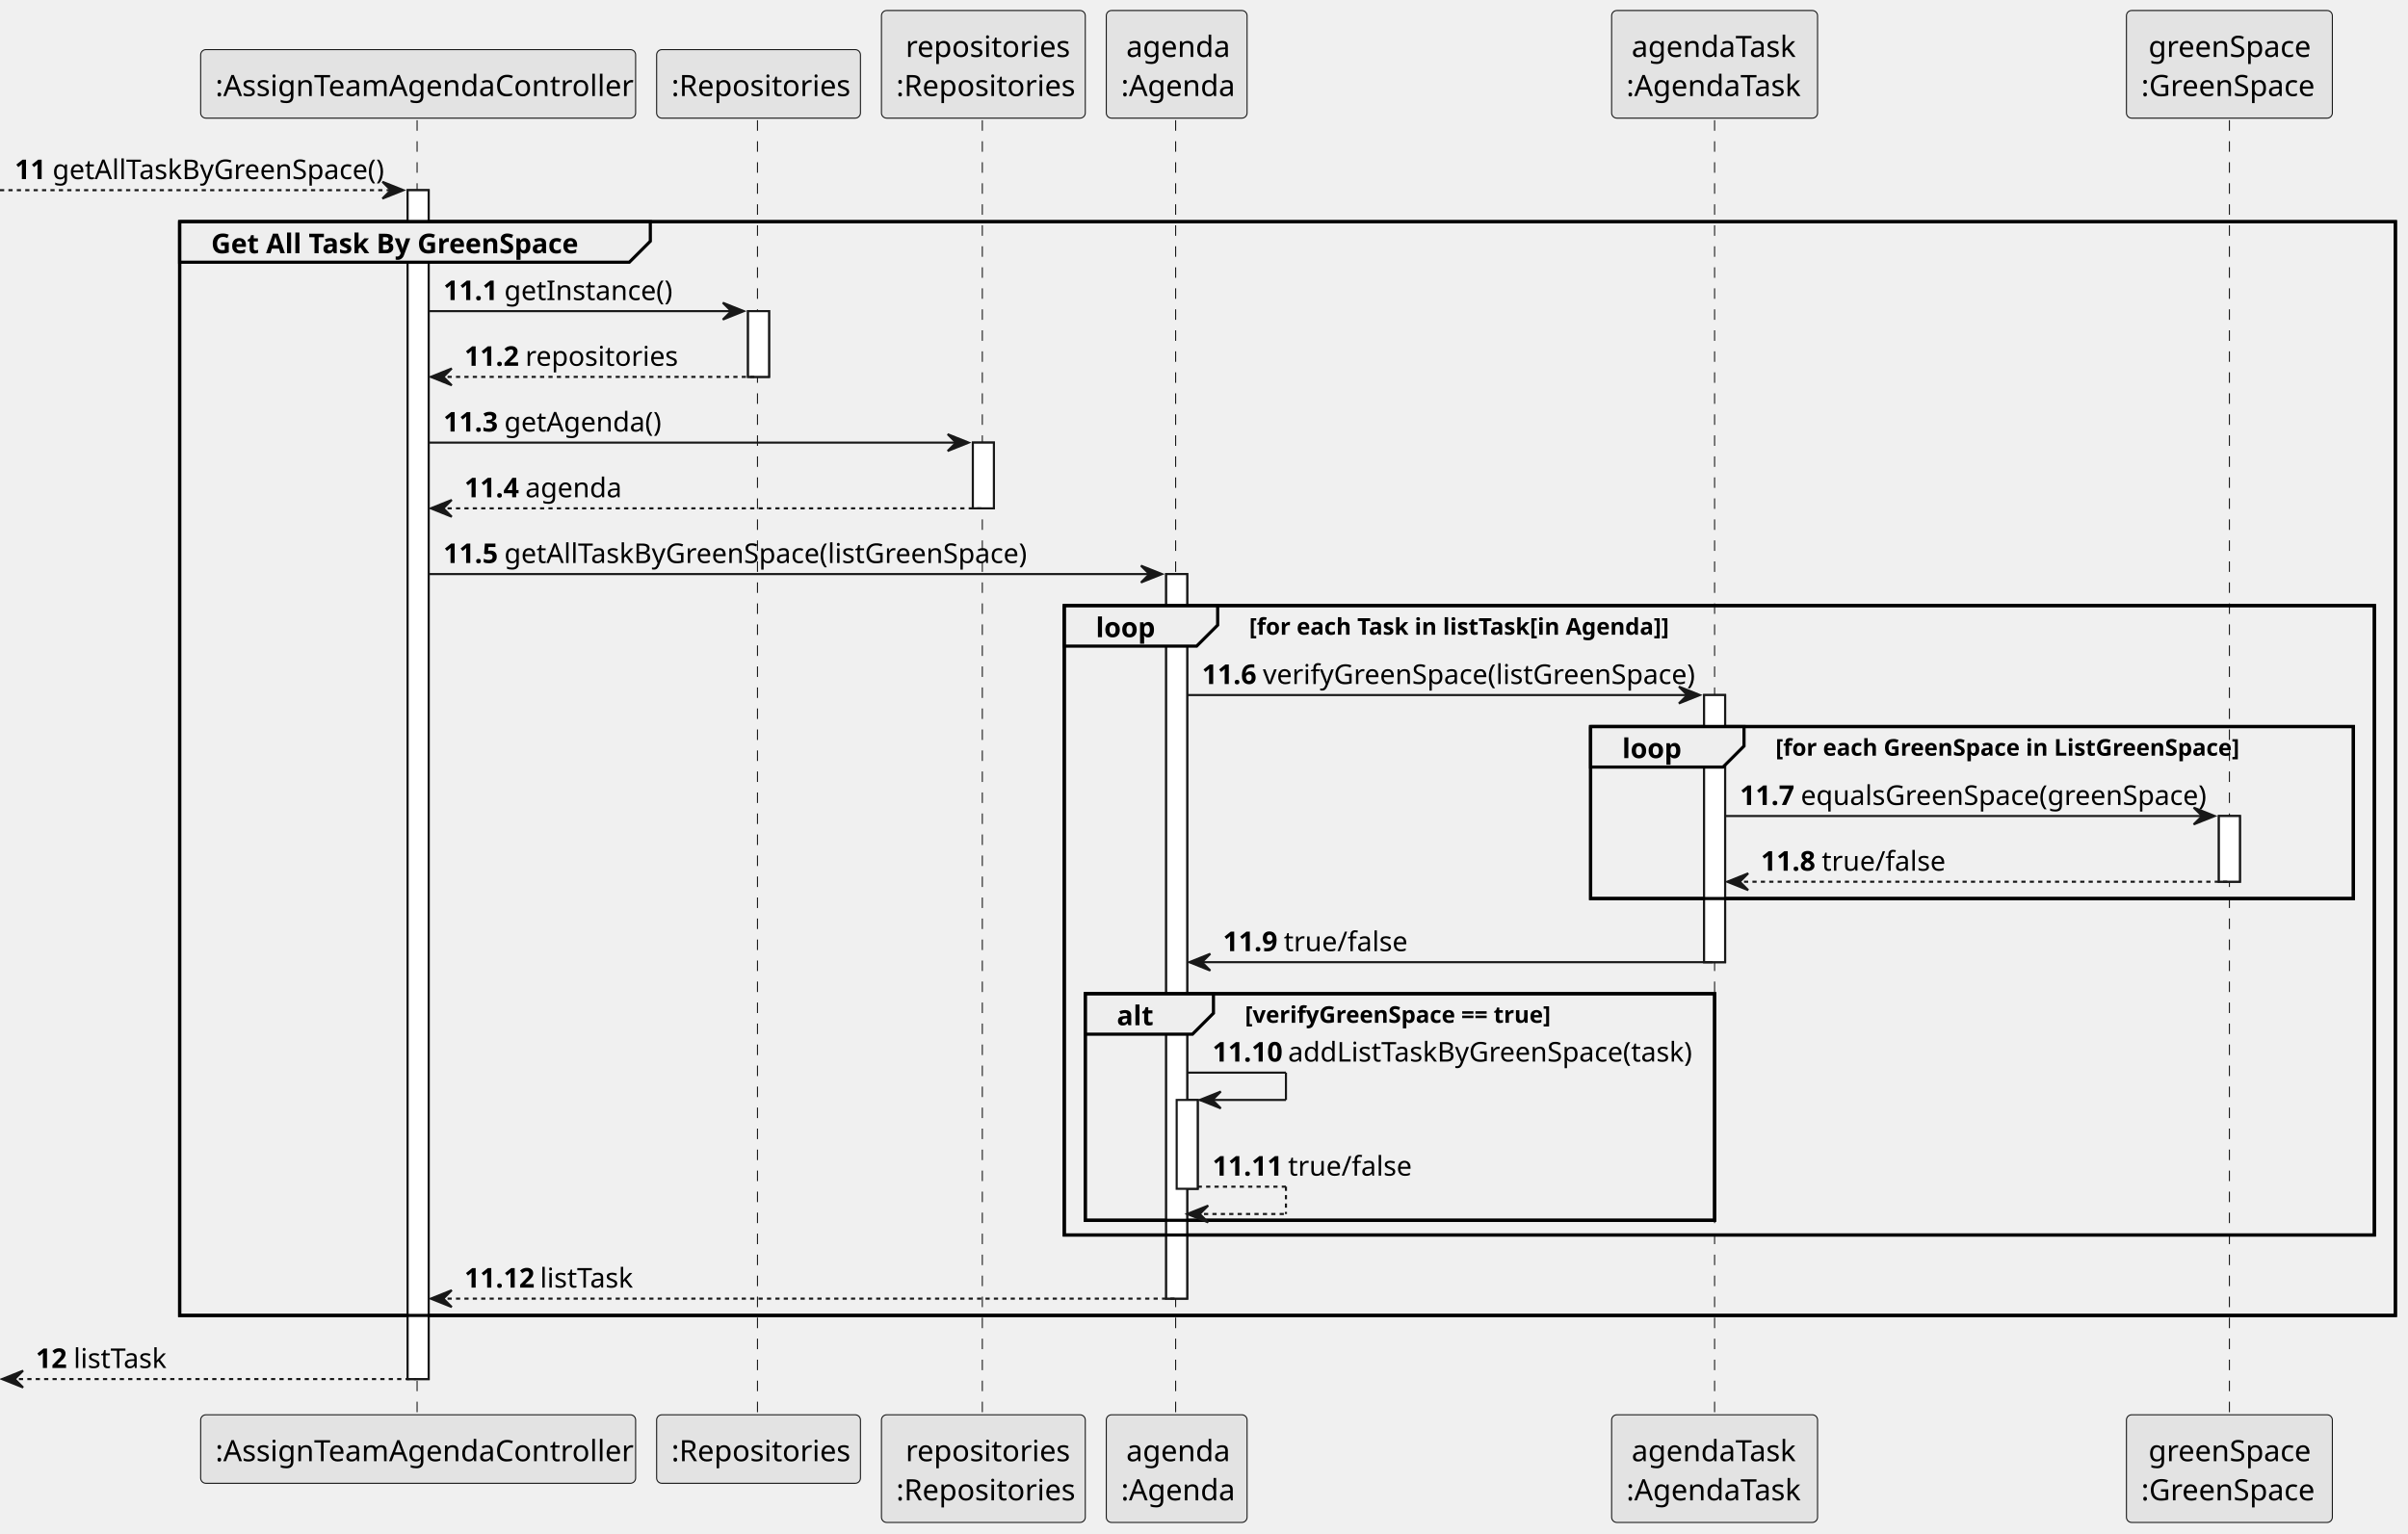
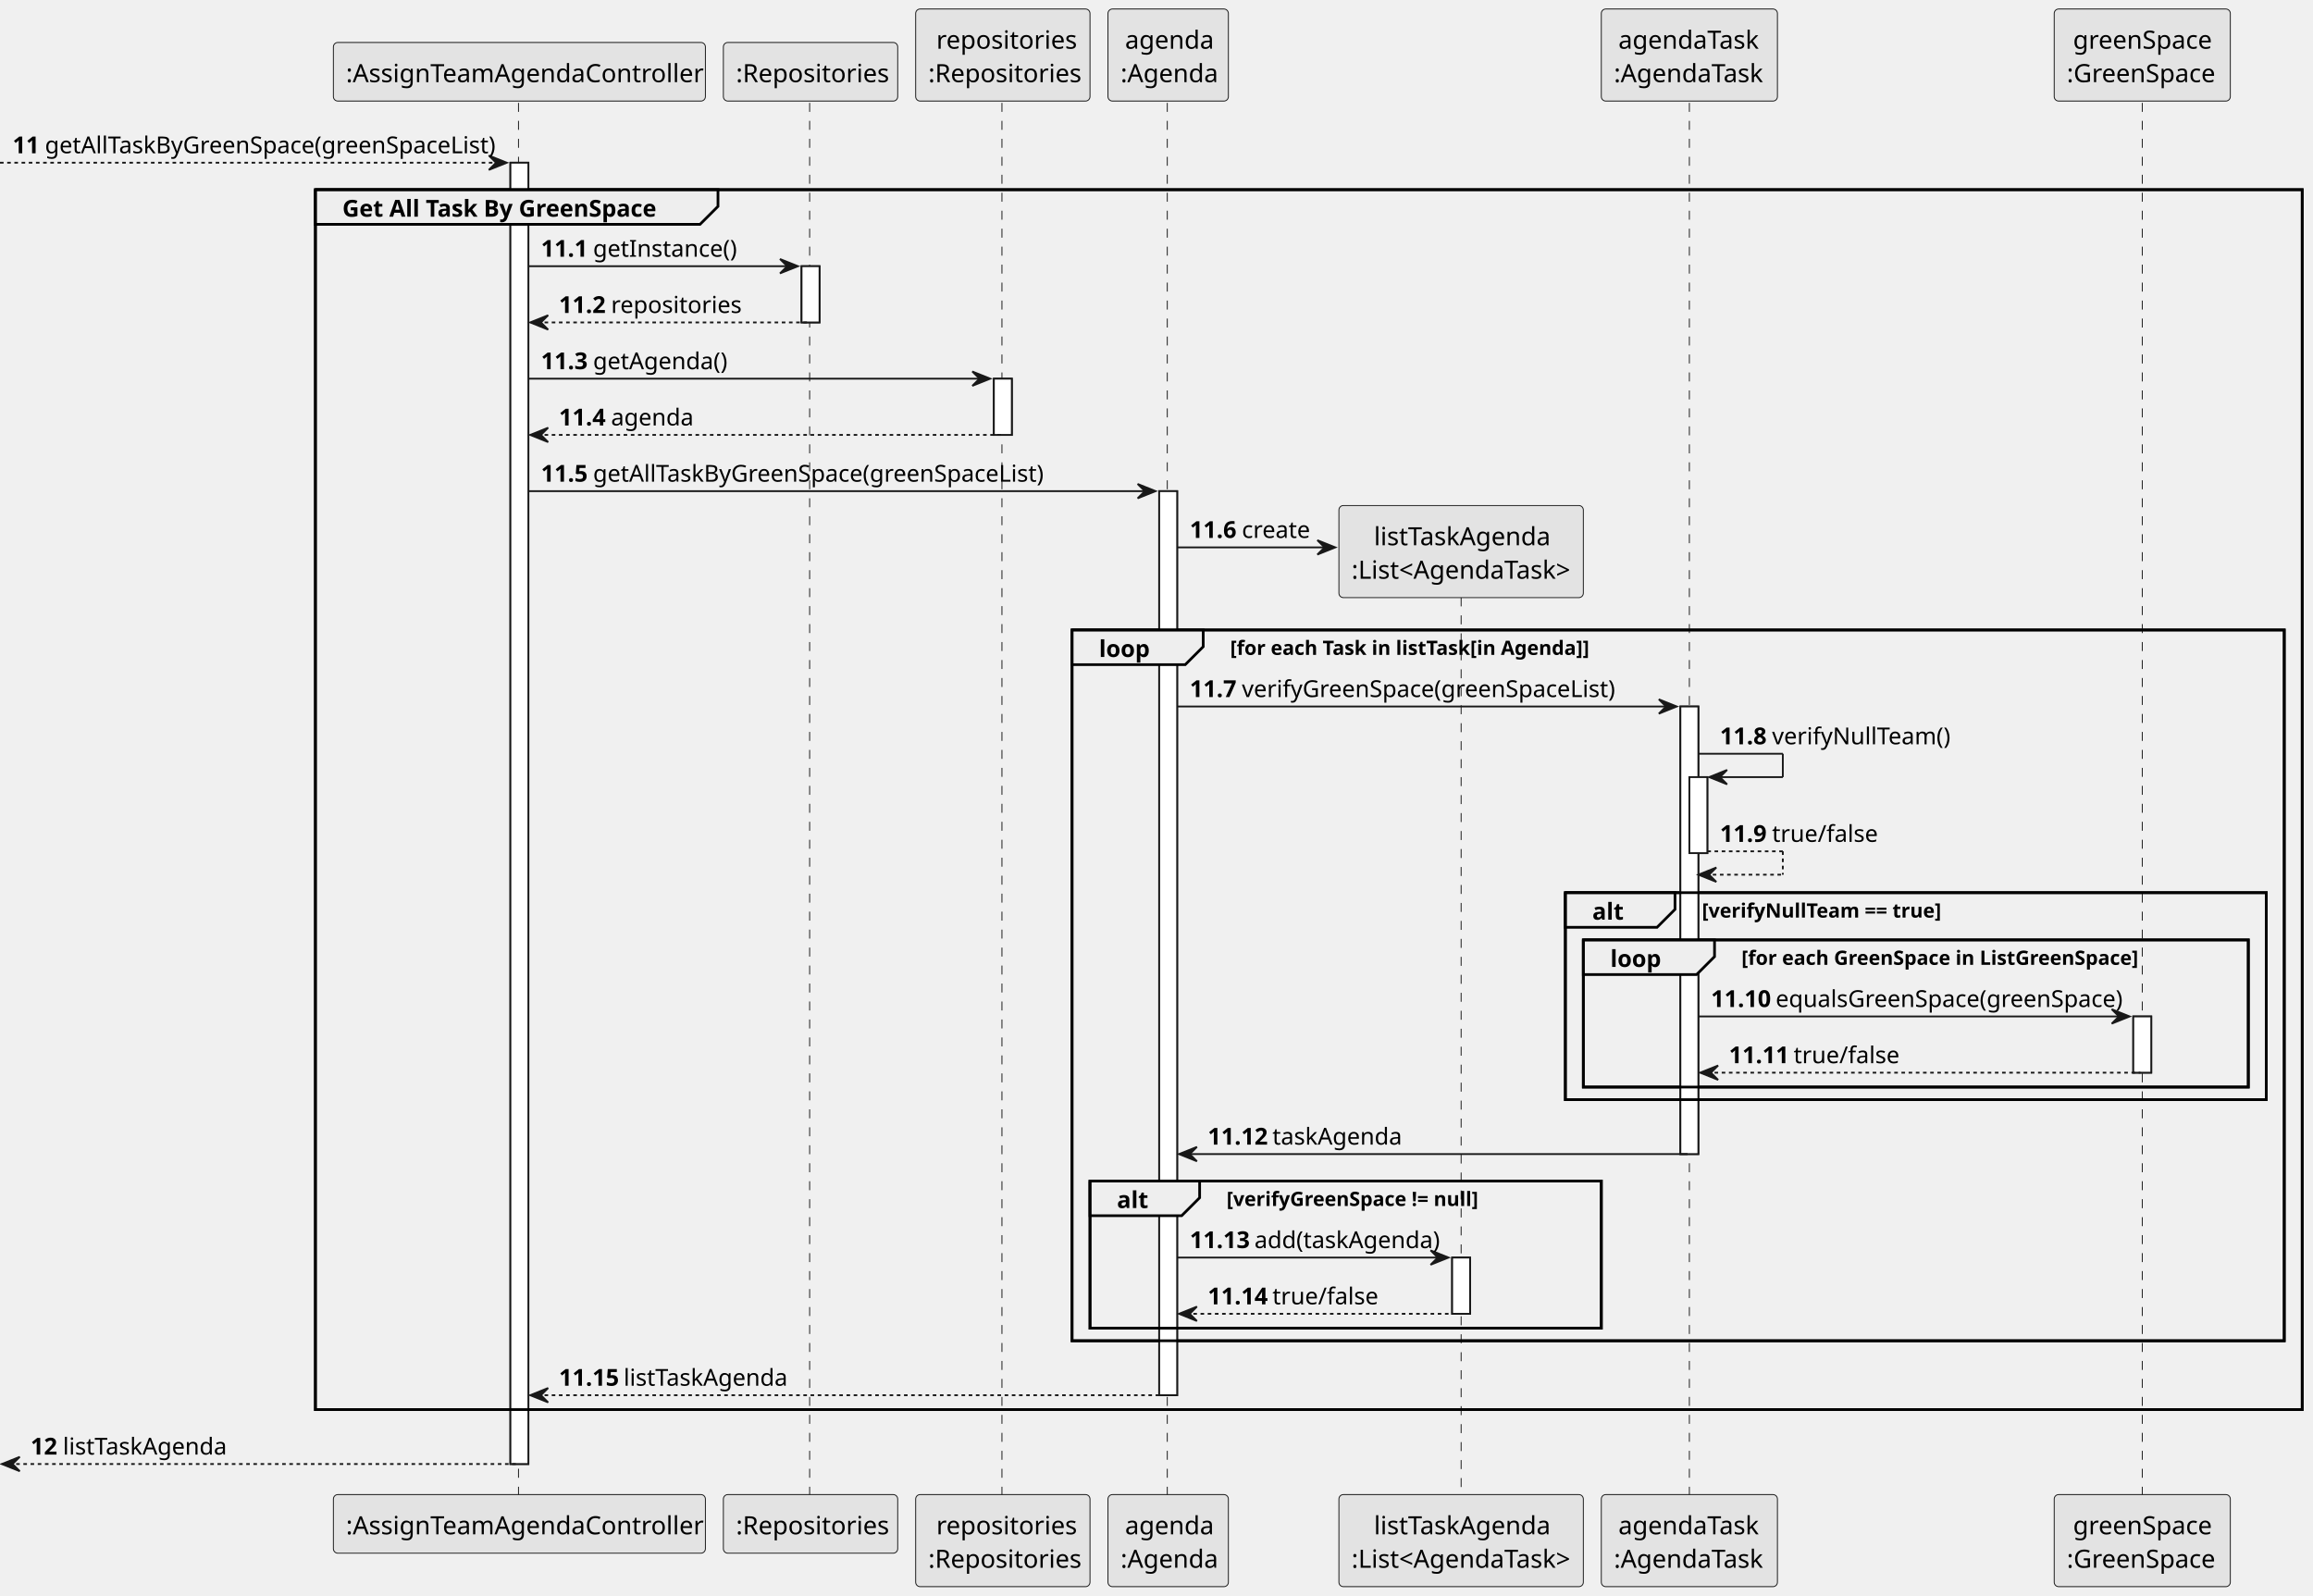
- <svg xmlns="http://www.w3.org/2000/svg" contentStyleType="text/css" height="730px" preserveAspectRatio="none" style="width:1146px;height:730px;background:#FFFFFF;" version="1.1" viewBox="0 0 1146 730" width="1146px" zoomAndPan="magnify">
+ <svg xmlns="http://www.w3.org/2000/svg" contentStyleType="text/css" height="888px" preserveAspectRatio="none" style="width:1287px;height:888px;background:#FFFFFF;" version="1.1" viewBox="0 0 1287 888" width="1287px" zoomAndPan="magnify">
  <defs />
  <g>
-     <rect fill="#FFFFFF" height="565.947" style="stroke:#181818;stroke-width:1.0;" width="10" x="194" y="90.533" />
-     <rect fill="#FFFFFF" height="31.291" style="stroke:#181818;stroke-width:1.0;" width="10" x="356" y="148.115" />
-     <rect fill="#FFFFFF" height="31.291" style="stroke:#181818;stroke-width:1.0;" width="10" x="463" y="210.697" />
-     <rect fill="#FFFFFF" height="344.91" style="stroke:#181818;stroke-width:1.0;" width="10" x="555" y="273.279" />
-     <rect fill="#FFFFFF" height="42.291" style="stroke:#181818;stroke-width:1.0;" width="10" x="560" y="523.607" />
-     <rect fill="#FFFFFF" height="127.164" style="stroke:#181818;stroke-width:1.0;" width="10" x="811" y="330.861" />
-     <rect fill="#FFFFFF" height="31.291" style="stroke:#181818;stroke-width:1.0;" width="10" x="1056" y="388.443" />
-     <rect fill="none" height="520.656" style="stroke:#000000;stroke-width:1.5;" width="1054.5" x="85.5" y="105.533" />
-     <rect fill="none" height="299.619" style="stroke:#000000;stroke-width:1.5;" width="623.5" x="506.5" y="288.279" />
-     <rect fill="none" height="81.873" style="stroke:#000000;stroke-width:1.5;" width="363" x="757" y="345.861" />
-     <rect fill="none" height="107.873" style="stroke:#000000;stroke-width:1.5;" width="299.5" x="516.5" y="473.025" />
-     <line style="stroke:#181818;stroke-width:0.5;stroke-dasharray:5.0,5.0;" x1="198.5" x2="198.5" y1="57.242" y2="674.481" />
-     <line style="stroke:#181818;stroke-width:0.5;stroke-dasharray:5.0,5.0;" x1="360.5" x2="360.5" y1="57.242" y2="674.481" />
-     <line style="stroke:#181818;stroke-width:0.5;stroke-dasharray:5.0,5.0;" x1="467.5" x2="467.5" y1="57.242" y2="674.481" />
-     <line style="stroke:#181818;stroke-width:0.5;stroke-dasharray:5.0,5.0;" x1="559.5" x2="559.5" y1="57.242" y2="674.481" />
-     <line style="stroke:#181818;stroke-width:0.5;stroke-dasharray:5.0,5.0;" x1="816" x2="816" y1="57.242" y2="674.481" />
-     <line style="stroke:#181818;stroke-width:0.5;stroke-dasharray:5.0,5.0;" x1="1061" x2="1061" y1="57.242" y2="674.481" />
-     <rect fill="#E3E3E3" height="32.621" rx="2.5" ry="2.5" style="stroke:#181818;stroke-width:0.5;" width="207" x="95.5" y="23.621" />
-     <text fill="#000000" font-family="sans-serif" font-size="14" lengthAdjust="spacing" textLength="193" x="102.5" y="45.728">:AssignTeamAgendaController</text>
-     <rect fill="#E3E3E3" height="32.621" rx="2.5" ry="2.5" style="stroke:#181818;stroke-width:0.5;" width="207" x="95.5" y="673.481" />
-     <text fill="#000000" font-family="sans-serif" font-size="14" lengthAdjust="spacing" textLength="193" x="102.5" y="695.588">:AssignTeamAgendaController</text>
-     <rect fill="#E3E3E3" height="32.621" rx="2.5" ry="2.5" style="stroke:#181818;stroke-width:0.5;" width="97" x="312.5" y="23.621" />
-     <text fill="#000000" font-family="sans-serif" font-size="14" lengthAdjust="spacing" textLength="83" x="319.5" y="45.728">:Repositories</text>
-     <rect fill="#E3E3E3" height="32.621" rx="2.5" ry="2.5" style="stroke:#181818;stroke-width:0.5;" width="97" x="312.5" y="673.481" />
-     <text fill="#000000" font-family="sans-serif" font-size="14" lengthAdjust="spacing" textLength="83" x="319.5" y="695.588">:Repositories</text>
-     <rect fill="#E3E3E3" height="51.242" rx="2.5" ry="2.5" style="stroke:#181818;stroke-width:0.5;" width="97" x="419.5" y="5" />
-     <text fill="#000000" font-family="sans-serif" font-size="14" lengthAdjust="spacing" textLength="74" x="431" y="27.107">repositories</text>
-     <text fill="#000000" font-family="sans-serif" font-size="14" lengthAdjust="spacing" textLength="83" x="426.5" y="45.728">:Repositories</text>
-     <rect fill="#E3E3E3" height="51.242" rx="2.5" ry="2.5" style="stroke:#181818;stroke-width:0.5;" width="97" x="419.5" y="673.481" />
-     <text fill="#000000" font-family="sans-serif" font-size="14" lengthAdjust="spacing" textLength="74" x="431" y="695.588">repositories</text>
-     <text fill="#000000" font-family="sans-serif" font-size="14" lengthAdjust="spacing" textLength="83" x="426.5" y="714.209">:Repositories</text>
-     <rect fill="#E3E3E3" height="51.242" rx="2.5" ry="2.5" style="stroke:#181818;stroke-width:0.5;" width="67" x="526.5" y="5" />
-     <text fill="#000000" font-family="sans-serif" font-size="14" lengthAdjust="spacing" textLength="48" x="536" y="27.107">agenda</text>
-     <text fill="#000000" font-family="sans-serif" font-size="14" lengthAdjust="spacing" textLength="53" x="533.5" y="45.728">:Agenda</text>
-     <rect fill="#E3E3E3" height="51.242" rx="2.5" ry="2.5" style="stroke:#181818;stroke-width:0.5;" width="67" x="526.5" y="673.481" />
-     <text fill="#000000" font-family="sans-serif" font-size="14" lengthAdjust="spacing" textLength="48" x="536" y="695.588">agenda</text>
-     <text fill="#000000" font-family="sans-serif" font-size="14" lengthAdjust="spacing" textLength="53" x="533.5" y="714.209">:Agenda</text>
-     <rect fill="#E3E3E3" height="51.242" rx="2.5" ry="2.5" style="stroke:#181818;stroke-width:0.5;" width="98" x="767" y="5" />
-     <text fill="#000000" font-family="sans-serif" font-size="14" lengthAdjust="spacing" textLength="79" x="776.5" y="27.107">agendaTask</text>
-     <text fill="#000000" font-family="sans-serif" font-size="14" lengthAdjust="spacing" textLength="84" x="774" y="45.728">:AgendaTask</text>
-     <rect fill="#E3E3E3" height="51.242" rx="2.5" ry="2.5" style="stroke:#181818;stroke-width:0.5;" width="98" x="767" y="673.481" />
-     <text fill="#000000" font-family="sans-serif" font-size="14" lengthAdjust="spacing" textLength="79" x="776.5" y="695.588">agendaTask</text>
-     <text fill="#000000" font-family="sans-serif" font-size="14" lengthAdjust="spacing" textLength="84" x="774" y="714.209">:AgendaTask</text>
-     <rect fill="#E3E3E3" height="51.242" rx="2.5" ry="2.5" style="stroke:#181818;stroke-width:0.5;" width="98" x="1012" y="5" />
-     <text fill="#000000" font-family="sans-serif" font-size="14" lengthAdjust="spacing" textLength="77" x="1022.5" y="27.107">greenSpace</text>
-     <text fill="#000000" font-family="sans-serif" font-size="14" lengthAdjust="spacing" textLength="84" x="1019" y="45.728">:GreenSpace</text>
-     <rect fill="#E3E3E3" height="51.242" rx="2.5" ry="2.5" style="stroke:#181818;stroke-width:0.5;" width="98" x="1012" y="673.481" />
-     <text fill="#000000" font-family="sans-serif" font-size="14" lengthAdjust="spacing" textLength="77" x="1022.5" y="695.588">greenSpace</text>
-     <text fill="#000000" font-family="sans-serif" font-size="14" lengthAdjust="spacing" textLength="84" x="1019" y="714.209">:GreenSpace</text>
-     <rect fill="#FFFFFF" height="565.947" style="stroke:#181818;stroke-width:1.0;" width="10" x="194" y="90.533" />
-     <rect fill="#FFFFFF" height="31.291" style="stroke:#181818;stroke-width:1.0;" width="10" x="356" y="148.115" />
-     <rect fill="#FFFFFF" height="31.291" style="stroke:#181818;stroke-width:1.0;" width="10" x="463" y="210.697" />
-     <rect fill="#FFFFFF" height="344.91" style="stroke:#181818;stroke-width:1.0;" width="10" x="555" y="273.279" />
-     <rect fill="#FFFFFF" height="42.291" style="stroke:#181818;stroke-width:1.0;" width="10" x="560" y="523.607" />
-     <rect fill="#FFFFFF" height="127.164" style="stroke:#181818;stroke-width:1.0;" width="10" x="811" y="330.861" />
-     <rect fill="#FFFFFF" height="31.291" style="stroke:#181818;stroke-width:1.0;" width="10" x="1056" y="388.443" />
-     <polygon fill="#181818" points="182,86.533,192,90.533,182,94.533,186,90.533" style="stroke:#181818;stroke-width:1.0;" />
-     <line style="stroke:#181818;stroke-width:1.0;stroke-dasharray:2.0,2.0;" x1="0" x2="188" y1="90.533" y2="90.533" />
+     <rect fill="#FFFFFF" height="724.062" style="stroke:#181818;stroke-width:1.0;" width="10" x="284" y="90.533" />
+     <rect fill="#FFFFFF" height="31.291" style="stroke:#181818;stroke-width:1.0;" width="10" x="446" y="148.115" />
+     <rect fill="#FFFFFF" height="31.291" style="stroke:#181818;stroke-width:1.0;" width="10" x="553" y="210.697" />
+     <rect fill="#FFFFFF" height="503.025" style="stroke:#181818;stroke-width:1.0;" width="10" x="645" y="273.279" />
+     <rect fill="#FFFFFF" height="31.291" style="stroke:#181818;stroke-width:1.0;" width="10" x="808" y="699.723" />
+     <rect fill="#FFFFFF" height="249.037" style="stroke:#181818;stroke-width:1.0;" width="10" x="935" y="393.103" />
+     <rect fill="#FFFFFF" height="42.291" style="stroke:#181818;stroke-width:1.0;" width="10" x="940" y="432.394" />
+     <rect fill="#FFFFFF" height="31.291" style="stroke:#181818;stroke-width:1.0;" width="10" x="1187" y="565.559" />
+     <rect fill="none" height="678.771" style="stroke:#000000;stroke-width:1.5;" width="1105.5" x="175.5" y="105.533" />
+     <rect fill="none" height="395.492" style="stroke:#000000;stroke-width:1.5;" width="674.5" x="596.5" y="350.522" />
+     <rect fill="none" height="115.164" style="stroke:#000000;stroke-width:1.5;" width="390" x="871" y="496.685" />
+     <rect fill="none" height="81.873" style="stroke:#000000;stroke-width:1.5;" width="370" x="881" y="522.977" />
+     <rect fill="none" height="81.873" style="stroke:#000000;stroke-width:1.5;" width="284.5" x="606.5" y="657.141" />
+     <line style="stroke:#181818;stroke-width:0.5;stroke-dasharray:5.0,5.0;" x1="288.5" x2="288.5" y1="57.242" y2="832.596" />
+     <line style="stroke:#181818;stroke-width:0.5;stroke-dasharray:5.0,5.0;" x1="450.5" x2="450.5" y1="57.242" y2="832.596" />
+     <line style="stroke:#181818;stroke-width:0.5;stroke-dasharray:5.0,5.0;" x1="557.5" x2="557.5" y1="57.242" y2="832.596" />
+     <line style="stroke:#181818;stroke-width:0.5;stroke-dasharray:5.0,5.0;" x1="649.5" x2="649.5" y1="57.242" y2="832.596" />
+     <line style="stroke:#181818;stroke-width:0.5;stroke-dasharray:5.0,5.0;" x1="813" x2="813" y1="322.4" y2="832.596" />
+     <line style="stroke:#181818;stroke-width:0.5;stroke-dasharray:5.0,5.0;" x1="940" x2="940" y1="57.242" y2="832.596" />
+     <line style="stroke:#181818;stroke-width:0.5;stroke-dasharray:5.0,5.0;" x1="1192" x2="1192" y1="57.242" y2="832.596" />
+     <rect fill="#E3E3E3" height="32.621" rx="2.5" ry="2.5" style="stroke:#181818;stroke-width:0.5;" width="207" x="185.5" y="23.621" />
+     <text fill="#000000" font-family="sans-serif" font-size="14" lengthAdjust="spacing" textLength="193" x="192.5" y="45.728">:AssignTeamAgendaController</text>
+     <rect fill="#E3E3E3" height="32.621" rx="2.5" ry="2.5" style="stroke:#181818;stroke-width:0.5;" width="207" x="185.5" y="831.596" />
+     <text fill="#000000" font-family="sans-serif" font-size="14" lengthAdjust="spacing" textLength="193" x="192.5" y="853.703">:AssignTeamAgendaController</text>
+     <rect fill="#E3E3E3" height="32.621" rx="2.5" ry="2.5" style="stroke:#181818;stroke-width:0.5;" width="97" x="402.5" y="23.621" />
+     <text fill="#000000" font-family="sans-serif" font-size="14" lengthAdjust="spacing" textLength="83" x="409.5" y="45.728">:Repositories</text>
+     <rect fill="#E3E3E3" height="32.621" rx="2.5" ry="2.5" style="stroke:#181818;stroke-width:0.5;" width="97" x="402.5" y="831.596" />
+     <text fill="#000000" font-family="sans-serif" font-size="14" lengthAdjust="spacing" textLength="83" x="409.5" y="853.703">:Repositories</text>
+     <rect fill="#E3E3E3" height="51.242" rx="2.5" ry="2.5" style="stroke:#181818;stroke-width:0.5;" width="97" x="509.5" y="5" />
+     <text fill="#000000" font-family="sans-serif" font-size="14" lengthAdjust="spacing" textLength="74" x="521" y="27.107">repositories</text>
+     <text fill="#000000" font-family="sans-serif" font-size="14" lengthAdjust="spacing" textLength="83" x="516.5" y="45.728">:Repositories</text>
+     <rect fill="#E3E3E3" height="51.242" rx="2.5" ry="2.5" style="stroke:#181818;stroke-width:0.5;" width="97" x="509.5" y="831.596" />
+     <text fill="#000000" font-family="sans-serif" font-size="14" lengthAdjust="spacing" textLength="74" x="521" y="853.703">repositories</text>
+     <text fill="#000000" font-family="sans-serif" font-size="14" lengthAdjust="spacing" textLength="83" x="516.5" y="872.324">:Repositories</text>
+     <rect fill="#E3E3E3" height="51.242" rx="2.5" ry="2.5" style="stroke:#181818;stroke-width:0.5;" width="67" x="616.5" y="5" />
+     <text fill="#000000" font-family="sans-serif" font-size="14" lengthAdjust="spacing" textLength="48" x="626" y="27.107">agenda</text>
+     <text fill="#000000" font-family="sans-serif" font-size="14" lengthAdjust="spacing" textLength="53" x="623.5" y="45.728">:Agenda</text>
+     <rect fill="#E3E3E3" height="51.242" rx="2.5" ry="2.5" style="stroke:#181818;stroke-width:0.5;" width="67" x="616.5" y="831.596" />
+     <text fill="#000000" font-family="sans-serif" font-size="14" lengthAdjust="spacing" textLength="48" x="626" y="853.703">agenda</text>
+     <text fill="#000000" font-family="sans-serif" font-size="14" lengthAdjust="spacing" textLength="53" x="623.5" y="872.324">:Agenda</text>
+     <rect fill="#E3E3E3" height="51.242" rx="2.5" ry="2.5" style="stroke:#181818;stroke-width:0.5;" width="136" x="745" y="831.596" />
+     <text fill="#000000" font-family="sans-serif" font-size="14" lengthAdjust="spacing" textLength="97" x="764.5" y="853.703">listTaskAgenda</text>
+     <text fill="#000000" font-family="sans-serif" font-size="14" lengthAdjust="spacing" textLength="122" x="752" y="872.324">:List&lt;AgendaTask&gt;</text>
+     <rect fill="#E3E3E3" height="51.242" rx="2.5" ry="2.5" style="stroke:#181818;stroke-width:0.5;" width="98" x="891" y="5" />
+     <text fill="#000000" font-family="sans-serif" font-size="14" lengthAdjust="spacing" textLength="79" x="900.5" y="27.107">agendaTask</text>
+     <text fill="#000000" font-family="sans-serif" font-size="14" lengthAdjust="spacing" textLength="84" x="898" y="45.728">:AgendaTask</text>
+     <rect fill="#E3E3E3" height="51.242" rx="2.5" ry="2.5" style="stroke:#181818;stroke-width:0.5;" width="98" x="891" y="831.596" />
+     <text fill="#000000" font-family="sans-serif" font-size="14" lengthAdjust="spacing" textLength="79" x="900.5" y="853.703">agendaTask</text>
+     <text fill="#000000" font-family="sans-serif" font-size="14" lengthAdjust="spacing" textLength="84" x="898" y="872.324">:AgendaTask</text>
+     <rect fill="#E3E3E3" height="51.242" rx="2.5" ry="2.5" style="stroke:#181818;stroke-width:0.5;" width="98" x="1143" y="5" />
+     <text fill="#000000" font-family="sans-serif" font-size="14" lengthAdjust="spacing" textLength="77" x="1153.5" y="27.107">greenSpace</text>
+     <text fill="#000000" font-family="sans-serif" font-size="14" lengthAdjust="spacing" textLength="84" x="1150" y="45.728">:GreenSpace</text>
+     <rect fill="#E3E3E3" height="51.242" rx="2.5" ry="2.5" style="stroke:#181818;stroke-width:0.5;" width="98" x="1143" y="831.596" />
+     <text fill="#000000" font-family="sans-serif" font-size="14" lengthAdjust="spacing" textLength="77" x="1153.5" y="853.703">greenSpace</text>
+     <text fill="#000000" font-family="sans-serif" font-size="14" lengthAdjust="spacing" textLength="84" x="1150" y="872.324">:GreenSpace</text>
+     <rect fill="#FFFFFF" height="724.062" style="stroke:#181818;stroke-width:1.0;" width="10" x="284" y="90.533" />
+     <rect fill="#FFFFFF" height="31.291" style="stroke:#181818;stroke-width:1.0;" width="10" x="446" y="148.115" />
+     <rect fill="#FFFFFF" height="31.291" style="stroke:#181818;stroke-width:1.0;" width="10" x="553" y="210.697" />
+     <rect fill="#FFFFFF" height="503.025" style="stroke:#181818;stroke-width:1.0;" width="10" x="645" y="273.279" />
+     <rect fill="#FFFFFF" height="31.291" style="stroke:#181818;stroke-width:1.0;" width="10" x="808" y="699.723" />
+     <rect fill="#FFFFFF" height="249.037" style="stroke:#181818;stroke-width:1.0;" width="10" x="935" y="393.103" />
+     <rect fill="#FFFFFF" height="42.291" style="stroke:#181818;stroke-width:1.0;" width="10" x="940" y="432.394" />
+     <rect fill="#FFFFFF" height="31.291" style="stroke:#181818;stroke-width:1.0;" width="10" x="1187" y="565.559" />
+     <polygon fill="#181818" points="272,86.533,282,90.533,272,94.533,276,90.533" style="stroke:#181818;stroke-width:1.0;" />
+     <line style="stroke:#181818;stroke-width:1.0;stroke-dasharray:2.0,2.0;" x1="0" x2="278" y1="90.533" y2="90.533" />
    <text fill="#000000" font-family="sans-serif" font-size="13" font-weight="bold" lengthAdjust="spacing" textLength="14" x="7" y="85.27">11</text>
-     <text fill="#000000" font-family="sans-serif" font-size="13" lengthAdjust="spacing" textLength="157" x="25" y="85.27">getAllTaskByGreenSpace()</text>
-     <path d="M85.5,105.533 L309.5,105.533 L309.5,114.824 L299.5,124.824 L85.5,124.824 L85.5,105.533 " fill="#EEEEEE" style="stroke:#000000;stroke-width:1.5;" />
-     <rect fill="none" height="520.656" style="stroke:#000000;stroke-width:1.5;" width="1054.5" x="85.5" y="105.533" />
-     <text fill="#000000" font-family="sans-serif" font-size="13" font-weight="bold" lengthAdjust="spacing" textLength="179" x="100.5" y="120.561">Get All Task By GreenSpace</text>
-     <polygon fill="#181818" points="344,144.115,354,148.115,344,152.115,348,148.115" style="stroke:#181818;stroke-width:1.0;" />
-     <line style="stroke:#181818;stroke-width:1.0;" x1="204" x2="350" y1="148.115" y2="148.115" />
-     <text fill="#000000" font-family="sans-serif" font-size="13" font-weight="bold" lengthAdjust="spacing" textLength="25" x="211" y="142.852">11.1</text>
-     <text fill="#000000" font-family="sans-serif" font-size="13" lengthAdjust="spacing" textLength="75" x="240" y="142.852">getInstance()</text>
-     <polygon fill="#181818" points="215,175.406,205,179.406,215,183.406,211,179.406" style="stroke:#181818;stroke-width:1.0;" />
-     <line style="stroke:#181818;stroke-width:1.0;stroke-dasharray:2.0,2.0;" x1="209" x2="360" y1="179.406" y2="179.406" />
-     <text fill="#000000" font-family="sans-serif" font-size="13" font-weight="bold" lengthAdjust="spacing" textLength="25" x="221" y="174.144">11.2</text>
-     <text fill="#000000" font-family="sans-serif" font-size="13" lengthAdjust="spacing" textLength="67" x="250" y="174.144">repositories</text>
-     <polygon fill="#181818" points="451,206.697,461,210.697,451,214.697,455,210.697" style="stroke:#181818;stroke-width:1.0;" />
-     <line style="stroke:#181818;stroke-width:1.0;" x1="204" x2="457" y1="210.697" y2="210.697" />
-     <text fill="#000000" font-family="sans-serif" font-size="13" font-weight="bold" lengthAdjust="spacing" textLength="25" x="211" y="205.435">11.3</text>
-     <text fill="#000000" font-family="sans-serif" font-size="13" lengthAdjust="spacing" textLength="70" x="240" y="205.435">getAgenda()</text>
-     <polygon fill="#181818" points="215,237.988,205,241.988,215,245.988,211,241.988" style="stroke:#181818;stroke-width:1.0;" />
-     <line style="stroke:#181818;stroke-width:1.0;stroke-dasharray:2.0,2.0;" x1="209" x2="467" y1="241.988" y2="241.988" />
-     <text fill="#000000" font-family="sans-serif" font-size="13" font-weight="bold" lengthAdjust="spacing" textLength="25" x="221" y="236.726">11.4</text>
-     <text fill="#000000" font-family="sans-serif" font-size="13" lengthAdjust="spacing" textLength="42" x="250" y="236.726">agenda</text>
-     <polygon fill="#181818" points="543,269.279,553,273.279,543,277.279,547,273.279" style="stroke:#181818;stroke-width:1.0;" />
-     <line style="stroke:#181818;stroke-width:1.0;" x1="204" x2="549" y1="273.279" y2="273.279" />
-     <text fill="#000000" font-family="sans-serif" font-size="13" font-weight="bold" lengthAdjust="spacing" textLength="25" x="211" y="268.017">11.5</text>
-     <text fill="#000000" font-family="sans-serif" font-size="13" lengthAdjust="spacing" textLength="246" x="240" y="268.017">getAllTaskByGreenSpace(listGreenSpace)</text>
-     <path d="M506.5,288.279 L579.5,288.279 L579.5,297.57 L569.5,307.57 L506.5,307.57 L506.5,288.279 " fill="#EEEEEE" style="stroke:#000000;stroke-width:1.5;" />
-     <rect fill="none" height="299.619" style="stroke:#000000;stroke-width:1.5;" width="623.5" x="506.5" y="288.279" />
-     <text fill="#000000" font-family="sans-serif" font-size="13" font-weight="bold" lengthAdjust="spacing" textLength="28" x="521.5" y="303.308">loop</text>
-     <text fill="#000000" font-family="sans-serif" font-size="11" font-weight="bold" lengthAdjust="spacing" textLength="206" x="594.5" y="302.149">[for each Task in listTask[in Agenda]]</text>
-     <polygon fill="#181818" points="799,326.861,809,330.861,799,334.861,803,330.861" style="stroke:#181818;stroke-width:1.0;" />
-     <line style="stroke:#181818;stroke-width:1.0;" x1="565" x2="805" y1="330.861" y2="330.861" />
-     <text fill="#000000" font-family="sans-serif" font-size="13" font-weight="bold" lengthAdjust="spacing" textLength="25" x="572" y="325.599">11.6</text>
-     <text fill="#000000" font-family="sans-serif" font-size="13" lengthAdjust="spacing" textLength="198" x="601" y="325.599">verifyGreenSpace(listGreenSpace)</text>
-     <path d="M757,345.861 L830,345.861 L830,355.152 L820,365.152 L757,365.152 L757,345.861 " fill="#EEEEEE" style="stroke:#000000;stroke-width:1.5;" />
-     <rect fill="none" height="81.873" style="stroke:#000000;stroke-width:1.5;" width="363" x="757" y="345.861" />
-     <text fill="#000000" font-family="sans-serif" font-size="13" font-weight="bold" lengthAdjust="spacing" textLength="28" x="772" y="360.89">loop</text>
-     <text fill="#000000" font-family="sans-serif" font-size="11" font-weight="bold" lengthAdjust="spacing" textLength="227" x="845" y="359.731">[for each GreenSpace in ListGreenSpace]</text>
-     <polygon fill="#181818" points="1044,384.443,1054,388.443,1044,392.443,1048,388.443" style="stroke:#181818;stroke-width:1.0;" />
-     <line style="stroke:#181818;stroke-width:1.0;" x1="821" x2="1050" y1="388.443" y2="388.443" />
-     <text fill="#000000" font-family="sans-serif" font-size="13" font-weight="bold" lengthAdjust="spacing" textLength="25" x="828" y="383.181">11.7</text>
-     <text fill="#000000" font-family="sans-serif" font-size="13" lengthAdjust="spacing" textLength="187" x="857" y="383.181">equalsGreenSpace(greenSpace)</text>
-     <polygon fill="#181818" points="832,415.734,822,419.734,832,423.734,828,419.734" style="stroke:#181818;stroke-width:1.0;" />
-     <line style="stroke:#181818;stroke-width:1.0;stroke-dasharray:2.0,2.0;" x1="826" x2="1060" y1="419.734" y2="419.734" />
-     <text fill="#000000" font-family="sans-serif" font-size="13" font-weight="bold" lengthAdjust="spacing" textLength="25" x="838" y="414.472">11.8</text>
-     <text fill="#000000" font-family="sans-serif" font-size="13" lengthAdjust="spacing" textLength="53" x="867" y="414.472">true/false</text>
-     <polygon fill="#181818" points="576,454.025,566,458.025,576,462.025,572,458.025" style="stroke:#181818;stroke-width:1.0;" />
-     <line style="stroke:#181818;stroke-width:1.0;" x1="570" x2="815" y1="458.025" y2="458.025" />
-     <text fill="#000000" font-family="sans-serif" font-size="13" font-weight="bold" lengthAdjust="spacing" textLength="25" x="582" y="452.763">11.9</text>
-     <text fill="#000000" font-family="sans-serif" font-size="13" lengthAdjust="spacing" textLength="53" x="611" y="452.763">true/false</text>
-     <path d="M516.5,473.025 L577.5,473.025 L577.5,482.316 L567.5,492.316 L516.5,492.316 L516.5,473.025 " fill="#EEEEEE" style="stroke:#000000;stroke-width:1.5;" />
-     <rect fill="none" height="107.873" style="stroke:#000000;stroke-width:1.5;" width="299.5" x="516.5" y="473.025" />
-     <text fill="#000000" font-family="sans-serif" font-size="13" font-weight="bold" lengthAdjust="spacing" textLength="16" x="531.5" y="488.054">alt</text>
-     <text fill="#000000" font-family="sans-serif" font-size="11" font-weight="bold" lengthAdjust="spacing" textLength="147" x="592.5" y="486.896">[verifyGreenSpace == true]</text>
-     <line style="stroke:#181818;stroke-width:1.0;" x1="565" x2="612" y1="510.607" y2="510.607" />
-     <line style="stroke:#181818;stroke-width:1.0;" x1="612" x2="612" y1="510.607" y2="523.607" />
-     <line style="stroke:#181818;stroke-width:1.0;" x1="571" x2="612" y1="523.607" y2="523.607" />
-     <polygon fill="#181818" points="581,519.607,571,523.607,581,527.607,577,523.607" style="stroke:#181818;stroke-width:1.0;" />
-     <text fill="#000000" font-family="sans-serif" font-size="13" font-weight="bold" lengthAdjust="spacing" textLength="32" x="577" y="505.345">11.10</text>
-     <text fill="#000000" font-family="sans-serif" font-size="13" lengthAdjust="spacing" textLength="191" x="613" y="505.345">addListTaskByGreenSpace(task)</text>
-     <line style="stroke:#181818;stroke-width:1.0;stroke-dasharray:2.0,2.0;" x1="570" x2="612" y1="564.898" y2="564.898" />
-     <line style="stroke:#181818;stroke-width:1.0;stroke-dasharray:2.0,2.0;" x1="612" x2="612" y1="564.898" y2="577.898" />
-     <line style="stroke:#181818;stroke-width:1.0;stroke-dasharray:2.0,2.0;" x1="565" x2="612" y1="577.898" y2="577.898" />
-     <polygon fill="#181818" points="575,573.898,565,577.898,575,581.898,571,577.898" style="stroke:#181818;stroke-width:1.0;" />
-     <text fill="#000000" font-family="sans-serif" font-size="13" font-weight="bold" lengthAdjust="spacing" textLength="32" x="577" y="559.636">11.11</text>
-     <text fill="#000000" font-family="sans-serif" font-size="13" lengthAdjust="spacing" textLength="53" x="613" y="559.636">true/false</text>
-     <polygon fill="#181818" points="215,614.189,205,618.189,215,622.189,211,618.189" style="stroke:#181818;stroke-width:1.0;" />
-     <line style="stroke:#181818;stroke-width:1.0;stroke-dasharray:2.0,2.0;" x1="209" x2="559" y1="618.189" y2="618.189" />
-     <text fill="#000000" font-family="sans-serif" font-size="13" font-weight="bold" lengthAdjust="spacing" textLength="32" x="221" y="612.927">11.12</text>
-     <text fill="#000000" font-family="sans-serif" font-size="13" lengthAdjust="spacing" textLength="45" x="257" y="612.927">listTask</text>
-     <polygon fill="#181818" points="11,652.481,1,656.481,11,660.481,7,656.481" style="stroke:#181818;stroke-width:1.0;" />
-     <line style="stroke:#181818;stroke-width:1.0;stroke-dasharray:2.0,2.0;" x1="5" x2="198" y1="656.481" y2="656.481" />
-     <text fill="#000000" font-family="sans-serif" font-size="13" font-weight="bold" lengthAdjust="spacing" textLength="14" x="17" y="651.218">12</text>
-     <text fill="#000000" font-family="sans-serif" font-size="13" lengthAdjust="spacing" textLength="45" x="35" y="651.218">listTask</text>
+     <text fill="#000000" font-family="sans-serif" font-size="13" lengthAdjust="spacing" textLength="247" x="25" y="85.27">getAllTaskByGreenSpace(greenSpaceList)</text>
+     <path d="M175.5,105.533 L399.5,105.533 L399.5,114.824 L389.5,124.824 L175.5,124.824 L175.5,105.533 " fill="#EEEEEE" style="stroke:#000000;stroke-width:1.5;" />
+     <rect fill="none" height="678.771" style="stroke:#000000;stroke-width:1.5;" width="1105.5" x="175.5" y="105.533" />
+     <text fill="#000000" font-family="sans-serif" font-size="13" font-weight="bold" lengthAdjust="spacing" textLength="179" x="190.5" y="120.561">Get All Task By GreenSpace</text>
+     <polygon fill="#181818" points="434,144.115,444,148.115,434,152.115,438,148.115" style="stroke:#181818;stroke-width:1.0;" />
+     <line style="stroke:#181818;stroke-width:1.0;" x1="294" x2="440" y1="148.115" y2="148.115" />
+     <text fill="#000000" font-family="sans-serif" font-size="13" font-weight="bold" lengthAdjust="spacing" textLength="25" x="301" y="142.852">11.1</text>
+     <text fill="#000000" font-family="sans-serif" font-size="13" lengthAdjust="spacing" textLength="75" x="330" y="142.852">getInstance()</text>
+     <polygon fill="#181818" points="305,175.406,295,179.406,305,183.406,301,179.406" style="stroke:#181818;stroke-width:1.0;" />
+     <line style="stroke:#181818;stroke-width:1.0;stroke-dasharray:2.0,2.0;" x1="299" x2="450" y1="179.406" y2="179.406" />
+     <text fill="#000000" font-family="sans-serif" font-size="13" font-weight="bold" lengthAdjust="spacing" textLength="25" x="311" y="174.144">11.2</text>
+     <text fill="#000000" font-family="sans-serif" font-size="13" lengthAdjust="spacing" textLength="67" x="340" y="174.144">repositories</text>
+     <polygon fill="#181818" points="541,206.697,551,210.697,541,214.697,545,210.697" style="stroke:#181818;stroke-width:1.0;" />
+     <line style="stroke:#181818;stroke-width:1.0;" x1="294" x2="547" y1="210.697" y2="210.697" />
+     <text fill="#000000" font-family="sans-serif" font-size="13" font-weight="bold" lengthAdjust="spacing" textLength="25" x="301" y="205.435">11.3</text>
+     <text fill="#000000" font-family="sans-serif" font-size="13" lengthAdjust="spacing" textLength="70" x="330" y="205.435">getAgenda()</text>
+     <polygon fill="#181818" points="305,237.988,295,241.988,305,245.988,301,241.988" style="stroke:#181818;stroke-width:1.0;" />
+     <line style="stroke:#181818;stroke-width:1.0;stroke-dasharray:2.0,2.0;" x1="299" x2="557" y1="241.988" y2="241.988" />
+     <text fill="#000000" font-family="sans-serif" font-size="13" font-weight="bold" lengthAdjust="spacing" textLength="25" x="311" y="236.726">11.4</text>
+     <text fill="#000000" font-family="sans-serif" font-size="13" lengthAdjust="spacing" textLength="42" x="340" y="236.726">agenda</text>
+     <polygon fill="#181818" points="633,269.279,643,273.279,633,277.279,637,273.279" style="stroke:#181818;stroke-width:1.0;" />
+     <line style="stroke:#181818;stroke-width:1.0;" x1="294" x2="639" y1="273.279" y2="273.279" />
+     <text fill="#000000" font-family="sans-serif" font-size="13" font-weight="bold" lengthAdjust="spacing" textLength="25" x="301" y="268.017">11.5</text>
+     <text fill="#000000" font-family="sans-serif" font-size="13" lengthAdjust="spacing" textLength="247" x="330" y="268.017">getAllTaskByGreenSpace(greenSpaceList)</text>
+     <polygon fill="#181818" points="733,300.57,743,304.57,733,308.57,737,304.57" style="stroke:#181818;stroke-width:1.0;" />
+     <line style="stroke:#181818;stroke-width:1.0;" x1="655" x2="739" y1="304.57" y2="304.57" />
+     <text fill="#000000" font-family="sans-serif" font-size="13" font-weight="bold" lengthAdjust="spacing" textLength="25" x="662" y="299.308">11.6</text>
+     <text fill="#000000" font-family="sans-serif" font-size="13" lengthAdjust="spacing" textLength="36" x="691" y="299.308">create</text>
+     <rect fill="#E3E3E3" height="51.242" rx="2.5" ry="2.5" style="stroke:#181818;stroke-width:0.5;" width="136" x="745" y="281.279" />
+     <text fill="#000000" font-family="sans-serif" font-size="14" lengthAdjust="spacing" textLength="97" x="764.5" y="303.387">listTaskAgenda</text>
+     <text fill="#000000" font-family="sans-serif" font-size="14" lengthAdjust="spacing" textLength="122" x="752" y="322.008">:List&lt;AgendaTask&gt;</text>
+     <path d="M596.5,350.522 L669.5,350.522 L669.5,359.812 L659.5,369.812 L596.5,369.812 L596.5,350.522 " fill="#EEEEEE" style="stroke:#000000;stroke-width:1.5;" />
+     <rect fill="none" height="395.492" style="stroke:#000000;stroke-width:1.5;" width="674.5" x="596.5" y="350.522" />
+     <text fill="#000000" font-family="sans-serif" font-size="13" font-weight="bold" lengthAdjust="spacing" textLength="28" x="611.5" y="365.55">loop</text>
+     <text fill="#000000" font-family="sans-serif" font-size="11" font-weight="bold" lengthAdjust="spacing" textLength="206" x="684.5" y="364.392">[for each Task in listTask[in Agenda]]</text>
+     <polygon fill="#181818" points="923,389.103,933,393.103,923,397.103,927,393.103" style="stroke:#181818;stroke-width:1.0;" />
+     <line style="stroke:#181818;stroke-width:1.0;" x1="655" x2="929" y1="393.103" y2="393.103" />
+     <text fill="#000000" font-family="sans-serif" font-size="13" font-weight="bold" lengthAdjust="spacing" textLength="25" x="662" y="387.841">11.7</text>
+     <text fill="#000000" font-family="sans-serif" font-size="13" lengthAdjust="spacing" textLength="199" x="691" y="387.841">verifyGreenSpace(greenSpaceList)</text>
+     <line style="stroke:#181818;stroke-width:1.0;" x1="945" x2="992" y1="419.394" y2="419.394" />
+     <line style="stroke:#181818;stroke-width:1.0;" x1="992" x2="992" y1="419.394" y2="432.394" />
+     <line style="stroke:#181818;stroke-width:1.0;" x1="951" x2="992" y1="432.394" y2="432.394" />
+     <polygon fill="#181818" points="961,428.394,951,432.394,961,436.394,957,432.394" style="stroke:#181818;stroke-width:1.0;" />
+     <text fill="#000000" font-family="sans-serif" font-size="13" font-weight="bold" lengthAdjust="spacing" textLength="25" x="957" y="414.132">11.8</text>
+     <text fill="#000000" font-family="sans-serif" font-size="13" lengthAdjust="spacing" textLength="91" x="986" y="414.132">verifyNullTeam()</text>
+     <line style="stroke:#181818;stroke-width:1.0;stroke-dasharray:2.0,2.0;" x1="950" x2="992" y1="473.685" y2="473.685" />
+     <line style="stroke:#181818;stroke-width:1.0;stroke-dasharray:2.0,2.0;" x1="992" x2="992" y1="473.685" y2="486.685" />
+     <line style="stroke:#181818;stroke-width:1.0;stroke-dasharray:2.0,2.0;" x1="945" x2="992" y1="486.685" y2="486.685" />
+     <polygon fill="#181818" points="955,482.685,945,486.685,955,490.685,951,486.685" style="stroke:#181818;stroke-width:1.0;" />
+     <text fill="#000000" font-family="sans-serif" font-size="13" font-weight="bold" lengthAdjust="spacing" textLength="25" x="957" y="468.423">11.9</text>
+     <text fill="#000000" font-family="sans-serif" font-size="13" lengthAdjust="spacing" textLength="53" x="986" y="468.423">true/false</text>
+     <path d="M871,496.685 L932,496.685 L932,505.977 L922,515.977 L871,515.977 L871,496.685 " fill="#EEEEEE" style="stroke:#000000;stroke-width:1.5;" />
+     <rect fill="none" height="115.164" style="stroke:#000000;stroke-width:1.5;" width="390" x="871" y="496.685" />
+     <text fill="#000000" font-family="sans-serif" font-size="13" font-weight="bold" lengthAdjust="spacing" textLength="16" x="886" y="511.714">alt</text>
+     <text fill="#000000" font-family="sans-serif" font-size="11" font-weight="bold" lengthAdjust="spacing" textLength="131" x="947" y="510.556">[verifyNullTeam == true]</text>
+     <path d="M881,522.977 L954,522.977 L954,532.268 L944,542.268 L881,542.268 L881,522.977 " fill="#EEEEEE" style="stroke:#000000;stroke-width:1.5;" />
+     <rect fill="none" height="81.873" style="stroke:#000000;stroke-width:1.5;" width="370" x="881" y="522.977" />
+     <text fill="#000000" font-family="sans-serif" font-size="13" font-weight="bold" lengthAdjust="spacing" textLength="28" x="896" y="538.005">loop</text>
+     <text fill="#000000" font-family="sans-serif" font-size="11" font-weight="bold" lengthAdjust="spacing" textLength="227" x="969" y="536.847">[for each GreenSpace in ListGreenSpace]</text>
+     <polygon fill="#181818" points="1175,561.559,1185,565.559,1175,569.559,1179,565.559" style="stroke:#181818;stroke-width:1.0;" />
+     <line style="stroke:#181818;stroke-width:1.0;" x1="945" x2="1181" y1="565.559" y2="565.559" />
+     <text fill="#000000" font-family="sans-serif" font-size="13" font-weight="bold" lengthAdjust="spacing" textLength="32" x="952" y="560.296">11.10</text>
+     <text fill="#000000" font-family="sans-serif" font-size="13" lengthAdjust="spacing" textLength="187" x="988" y="560.296">equalsGreenSpace(greenSpace)</text>
+     <polygon fill="#181818" points="956,592.85,946,596.85,956,600.85,952,596.85" style="stroke:#181818;stroke-width:1.0;" />
+     <line style="stroke:#181818;stroke-width:1.0;stroke-dasharray:2.0,2.0;" x1="950" x2="1191" y1="596.85" y2="596.85" />
+     <text fill="#000000" font-family="sans-serif" font-size="13" font-weight="bold" lengthAdjust="spacing" textLength="32" x="962" y="591.587">11.11</text>
+     <text fill="#000000" font-family="sans-serif" font-size="13" lengthAdjust="spacing" textLength="53" x="998" y="591.587">true/false</text>
+     <polygon fill="#181818" points="666,638.141,656,642.141,666,646.141,662,642.141" style="stroke:#181818;stroke-width:1.0;" />
+     <line style="stroke:#181818;stroke-width:1.0;" x1="660" x2="939" y1="642.141" y2="642.141" />
+     <text fill="#000000" font-family="sans-serif" font-size="13" font-weight="bold" lengthAdjust="spacing" textLength="32" x="672" y="636.878">11.12</text>
+     <text fill="#000000" font-family="sans-serif" font-size="13" lengthAdjust="spacing" textLength="69" x="708" y="636.878">taskAgenda</text>
+     <path d="M606.5,657.141 L667.5,657.141 L667.5,666.432 L657.5,676.432 L606.5,676.432 L606.5,657.141 " fill="#EEEEEE" style="stroke:#000000;stroke-width:1.5;" />
+     <rect fill="none" height="81.873" style="stroke:#000000;stroke-width:1.5;" width="284.5" x="606.5" y="657.141" />
+     <text fill="#000000" font-family="sans-serif" font-size="13" font-weight="bold" lengthAdjust="spacing" textLength="16" x="621.5" y="672.169">alt</text>
+     <text fill="#000000" font-family="sans-serif" font-size="11" font-weight="bold" lengthAdjust="spacing" textLength="141" x="682.5" y="671.011">[verifyGreenSpace != null]</text>
+     <polygon fill="#181818" points="796,695.723,806,699.723,796,703.723,800,699.723" style="stroke:#181818;stroke-width:1.0;" />
+     <line style="stroke:#181818;stroke-width:1.0;" x1="655" x2="802" y1="699.723" y2="699.723" />
+     <text fill="#000000" font-family="sans-serif" font-size="13" font-weight="bold" lengthAdjust="spacing" textLength="32" x="662" y="694.46">11.13</text>
+     <text fill="#000000" font-family="sans-serif" font-size="13" lengthAdjust="spacing" textLength="98" x="698" y="694.46">add(taskAgenda)</text>
+     <polygon fill="#181818" points="666,727.014,656,731.014,666,735.014,662,731.014" style="stroke:#181818;stroke-width:1.0;" />
+     <line style="stroke:#181818;stroke-width:1.0;stroke-dasharray:2.0,2.0;" x1="660" x2="812" y1="731.014" y2="731.014" />
+     <text fill="#000000" font-family="sans-serif" font-size="13" font-weight="bold" lengthAdjust="spacing" textLength="32" x="672" y="725.751">11.14</text>
+     <text fill="#000000" font-family="sans-serif" font-size="13" lengthAdjust="spacing" textLength="53" x="708" y="725.751">true/false</text>
+     <polygon fill="#181818" points="305,772.305,295,776.305,305,780.305,301,776.305" style="stroke:#181818;stroke-width:1.0;" />
+     <line style="stroke:#181818;stroke-width:1.0;stroke-dasharray:2.0,2.0;" x1="299" x2="649" y1="776.305" y2="776.305" />
+     <text fill="#000000" font-family="sans-serif" font-size="13" font-weight="bold" lengthAdjust="spacing" textLength="32" x="311" y="771.042">11.15</text>
+     <text fill="#000000" font-family="sans-serif" font-size="13" lengthAdjust="spacing" textLength="89" x="347" y="771.042">listTaskAgenda</text>
+     <polygon fill="#181818" points="11,810.596,1,814.596,11,818.596,7,814.596" style="stroke:#181818;stroke-width:1.0;" />
+     <line style="stroke:#181818;stroke-width:1.0;stroke-dasharray:2.0,2.0;" x1="5" x2="288" y1="814.596" y2="814.596" />
+     <text fill="#000000" font-family="sans-serif" font-size="13" font-weight="bold" lengthAdjust="spacing" textLength="14" x="17" y="809.333">12</text>
+     <text fill="#000000" font-family="sans-serif" font-size="13" lengthAdjust="spacing" textLength="89" x="35" y="809.333">listTaskAgenda</text>
  </g>
</svg>
